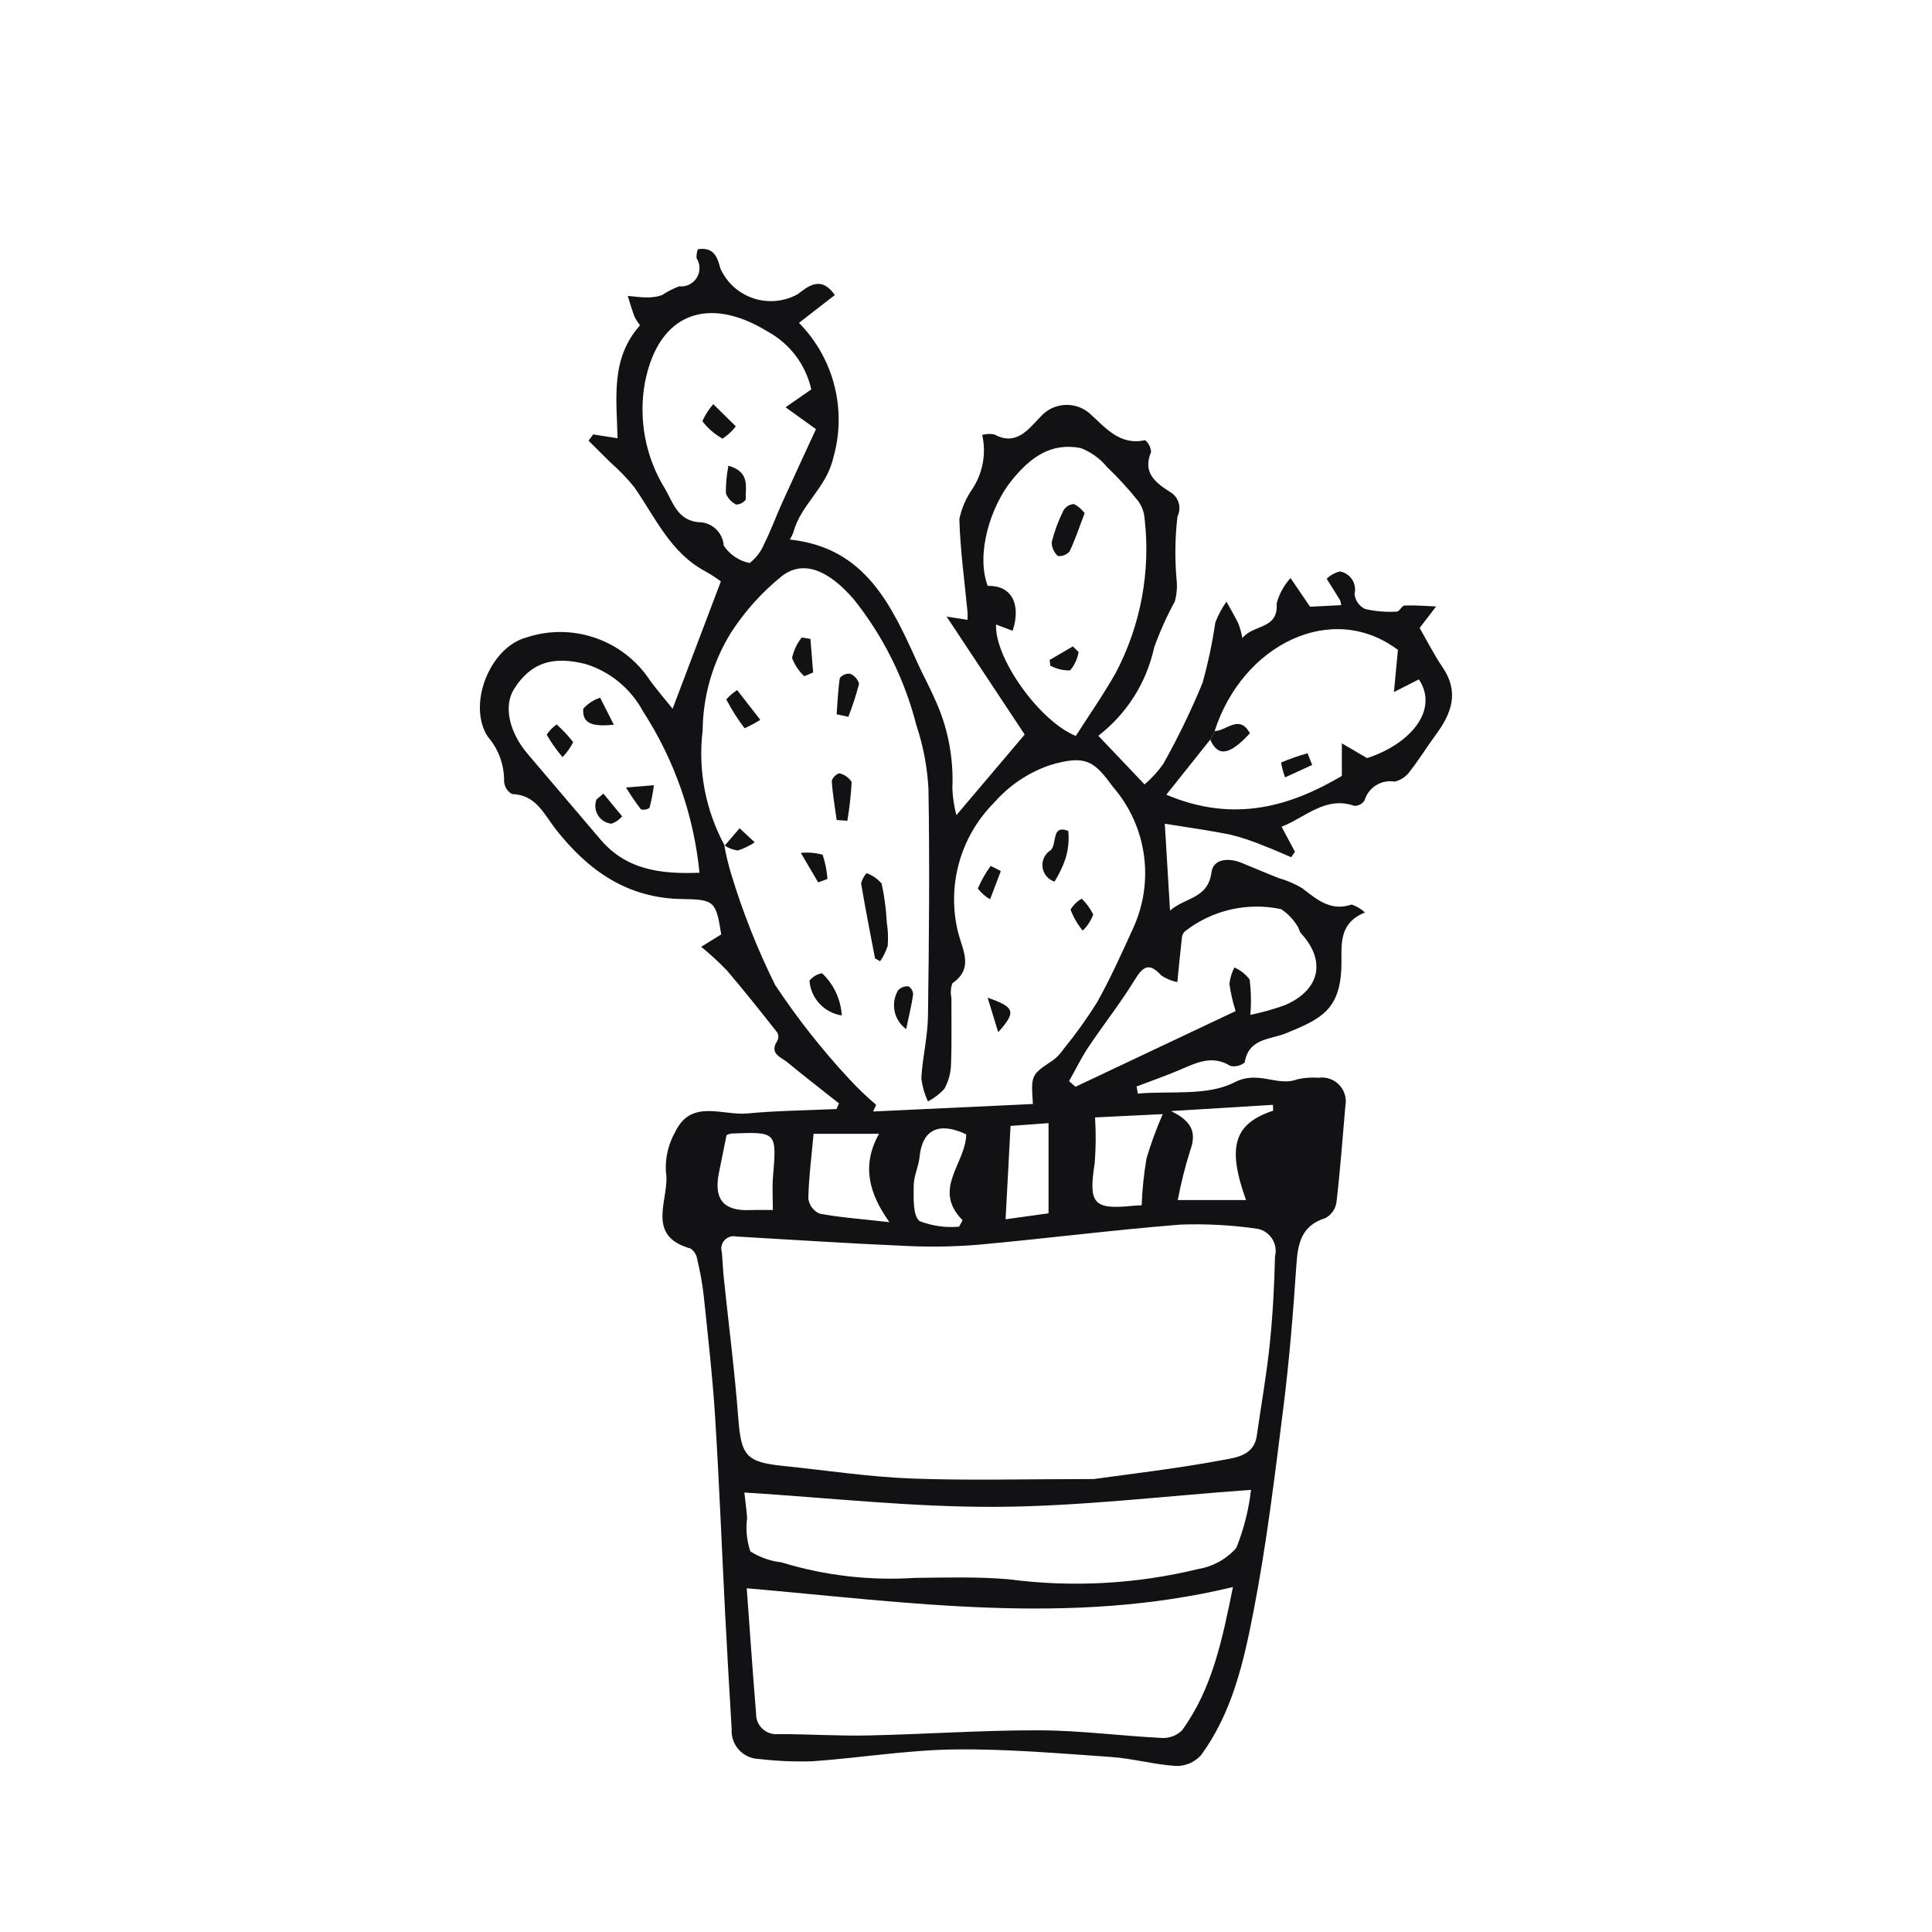
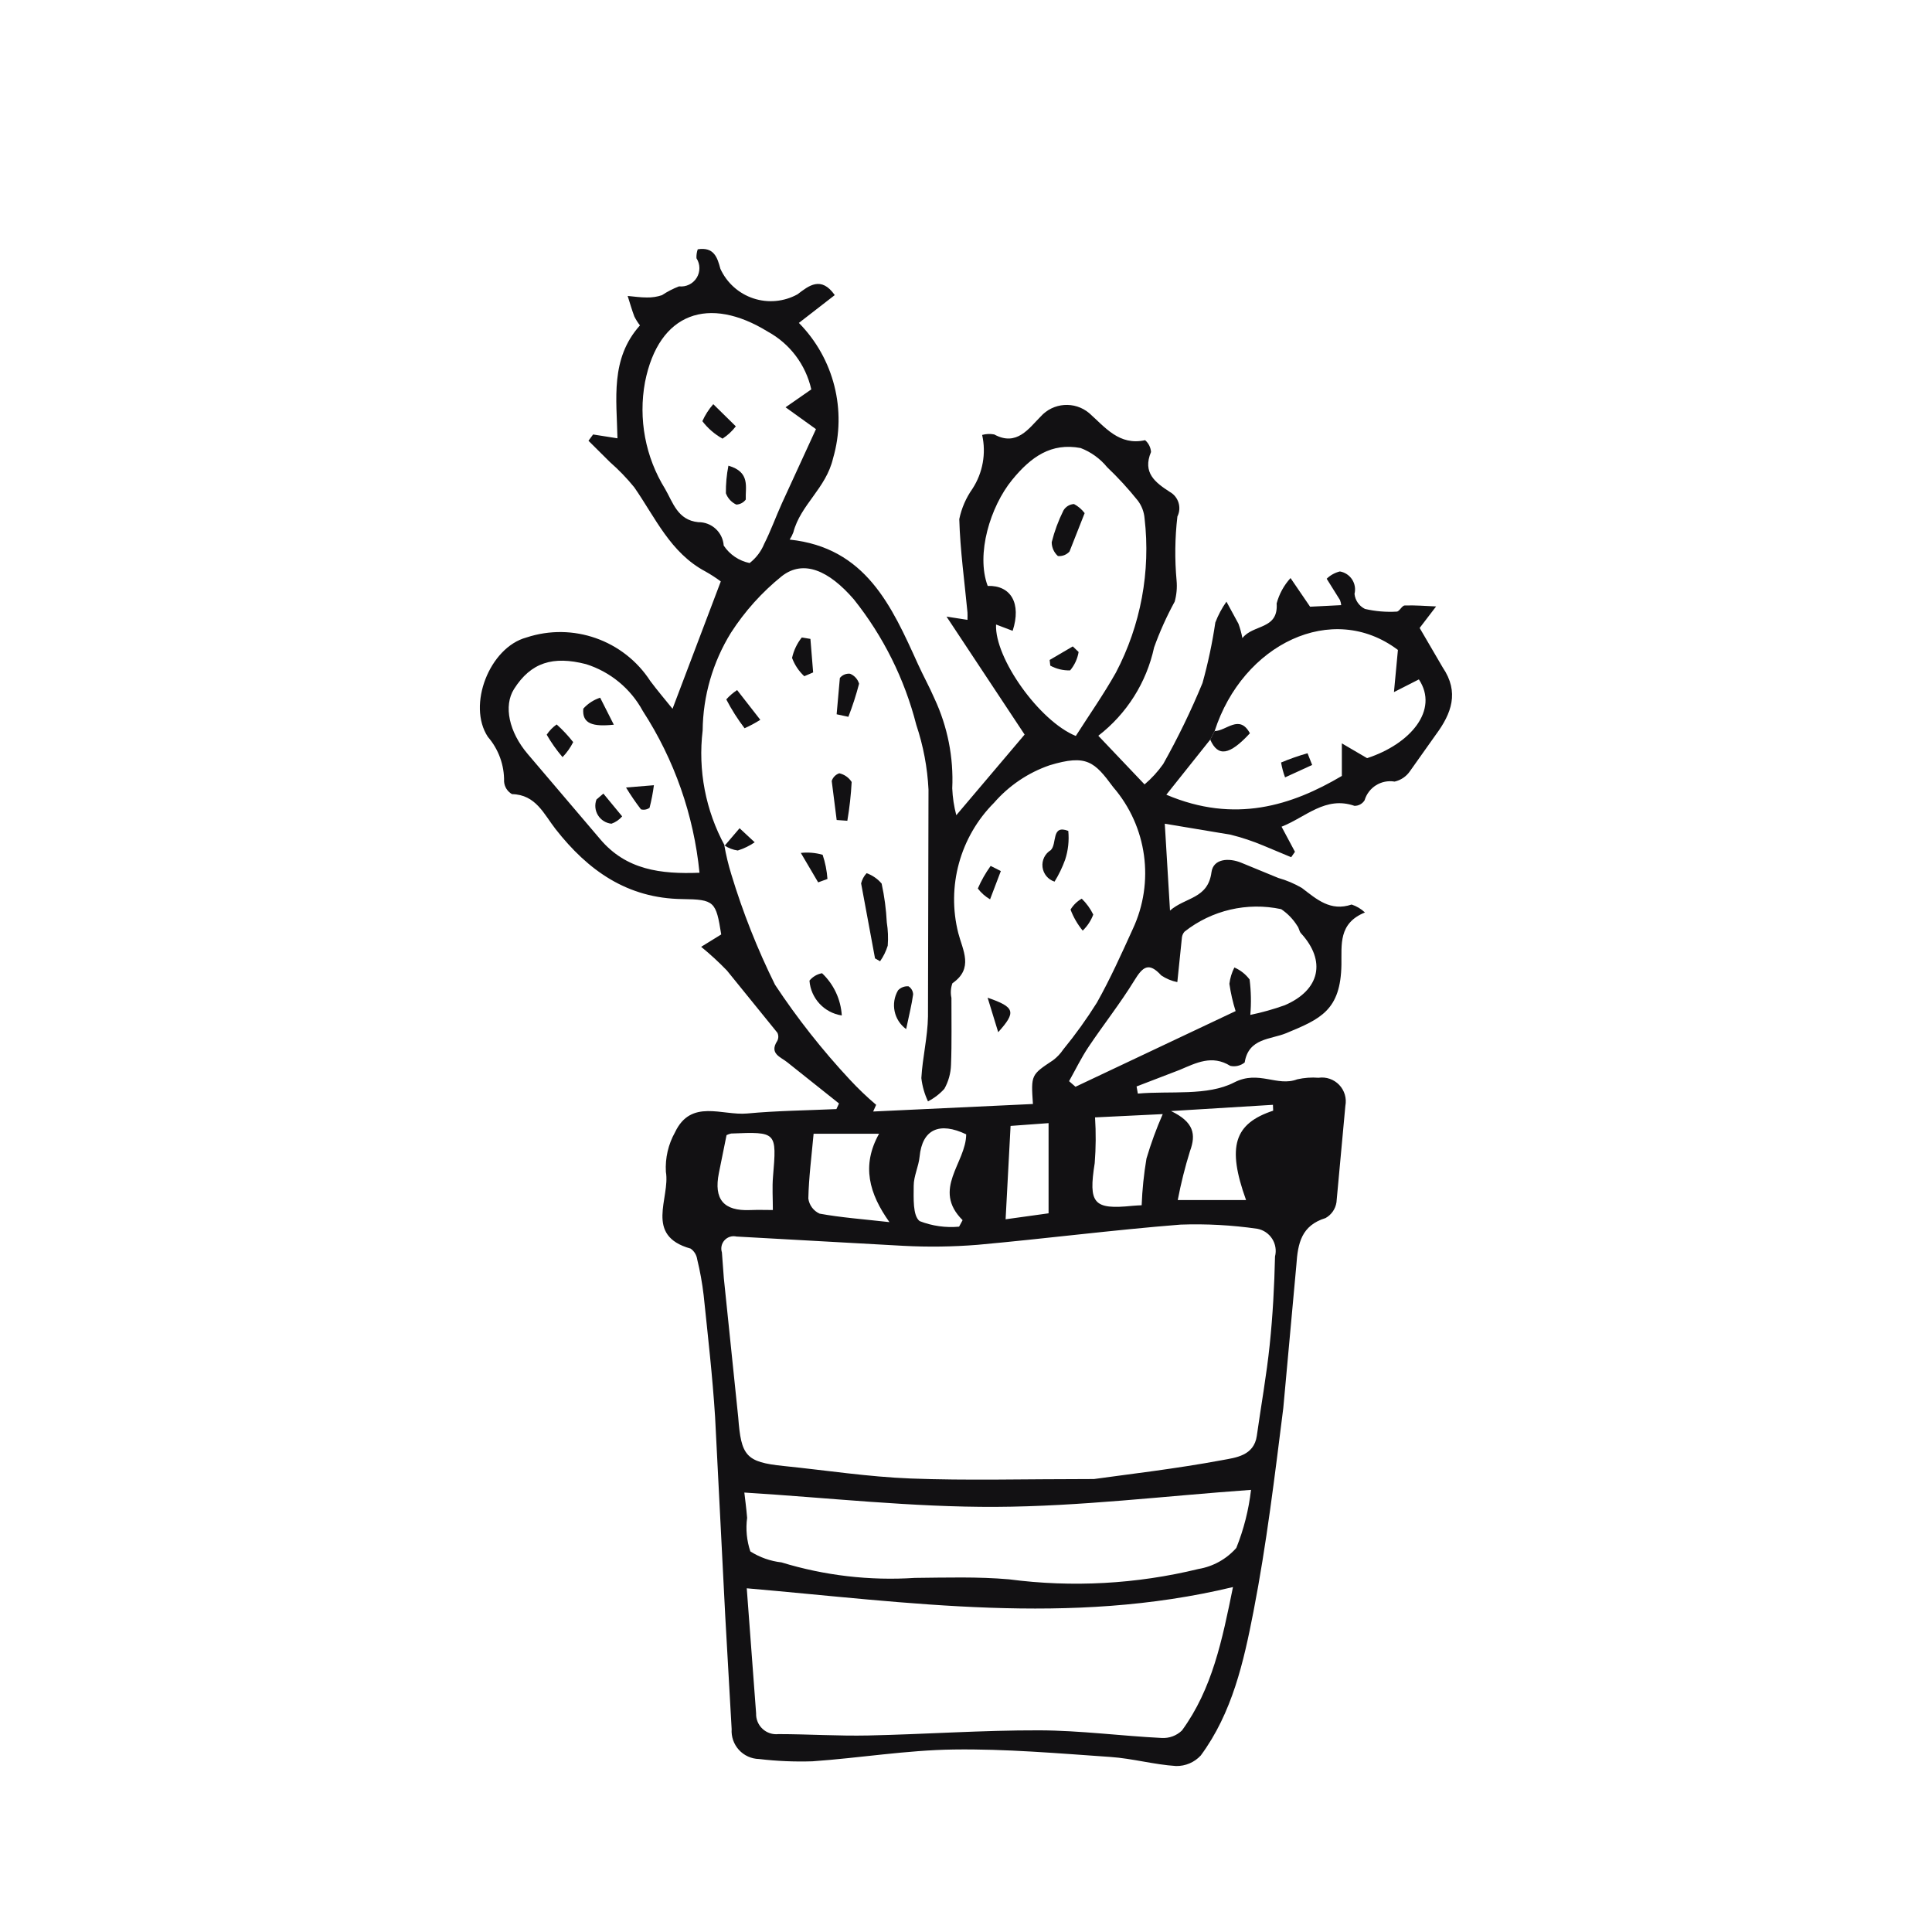
- <svg xmlns="http://www.w3.org/2000/svg" height="100px" width="100px" fill="#121113" data-name="Слой 1" viewBox="0 0 100 100" x="0px" y="0px">
-   <g>
-     <path d="M56.849,38.083l2.393,2.518a5.616,5.616,0,0,0,.965-1.055,38.69,38.69,0,0,0,2.035-4.195,25.76,25.76,0,0,0,.663-3.129,4.853,4.853,0,0,1,.576-1.08c0.209,0.38.434,0.753,0.622,1.144a4.687,4.687,0,0,1,.203.743c0.557-.724,1.87-0.429,1.773-1.794a3.152,3.152,0,0,1,.719-1.315l1.012,1.484,1.611-.081a1.106,1.106,0,0,0-.062-0.261c-0.226-.371-0.459-0.737-0.69-1.105a1.483,1.483,0,0,1,.683-0.378,0.944,0.944,0,0,1,.757,1.161,0.98,0.98,0,0,0,.541.779,5.772,5.772,0,0,0,1.643.139c0.138-0.0.271-0.312,0.412-0.317,0.541-.02,1.085.027,1.628,0.049l-0.852,1.114c0.351,0.607.729,1.358,1.196,2.048,0.864,1.277.453,2.379-.355,3.471-0.459.62-.859,1.284-1.337,1.887a1.306,1.306,0,0,1-.8.546,1.379,1.379,0,0,0-1.553.968,0.61,0.61,0,0,1-.522.288c-1.508-.524-2.521.587-3.776,1.079l0.694,1.299-0.196.28c-0.479-.202-0.952-0.419-1.439-0.601a11.581,11.581,0,0,0-1.7-.565c-1.107-.226-2.23-0.377-3.403-0.568l0.27,4.496c0.804-.702,1.965-0.602,2.147-1.986,0.092-.698.89-0.763,1.559-0.483,0.631,0.264,1.265.521,1.897,0.78a5.247,5.247,0,0,1,1.222.518c0.772,0.59,1.48,1.23,2.576.858a1.84,1.84,0,0,1,.689.411c-1.379.558-1.202,1.674-1.217,2.691-0.035,2.37-1.078,2.82-2.856,3.556-0.808.335-1.951,0.249-2.151,1.516a0.879,0.879,0,0,1-.746.177c-0.95-.588-1.768-0.151-2.623.21-0.732.31-1.484,0.572-2.227,0.855l0.065,0.369c1.685-.15,3.596.139,4.989-0.578,1.266-.652,2.216.239,3.263-0.161a3.702,3.702,0,0,1,1.1-.08A1.233,1.233,0,0,1,69.637,57.235c-0.146,1.666-.268,3.335-0.461,4.996a1.124,1.124,0,0,1-.566.814c-1.245.384-1.434,1.297-1.509,2.424-0.166,2.474-.367,4.95-0.677,7.409-0.443,3.52-.866,7.052-1.543,10.531-0.506,2.601-1.099,5.246-2.728,7.452a1.695,1.695,0,0,1-1.28.546c-1.136-.072-2.257-0.391-3.393-0.469-2.704-.186-5.416-0.424-8.121-0.386-2.437.034-4.868,0.44-7.306,0.611a18.464,18.464,0,0,1-2.766-.119,1.451,1.451,0,0,1-1.416-1.549c-0.116-1.954-.231-3.907-0.332-5.862-0.177-3.432-.309-6.866-0.525-10.295-0.133-2.107-.375-4.207-0.593-6.307a15.49,15.49,0,0,0-.334-1.853,0.818,0.818,0,0,0-.34-0.553c-2.418-.674-1.044-2.614-1.28-3.974a3.747,3.747,0,0,1,.473-2.046c0.828-1.749,2.446-.852,3.737-0.973,1.533-.144,3.078-0.158,4.617-0.228l0.133-.291c-0.893-.708-1.794-1.405-2.673-2.129-0.331-.273-0.955-0.442-0.523-1.107a0.463,0.463,0,0,0,.007-0.424c-0.856-1.086-1.714-2.171-2.612-3.222a15.37,15.37,0,0,0-1.333-1.226l1.038-.64c-0.271-1.704-.343-1.811-2.009-1.831-2.853-.034-4.885-1.477-6.567-3.626-0.596-.761-1.016-1.782-2.253-1.806a0.813,0.813,0,0,1-.41-0.649,3.444,3.444,0,0,0-.838-2.314c-1.082-1.638.082-4.627,1.993-5.144A5.563,5.563,0,0,1,33.665,35.249c0.368,0.494.77,0.963,1.149,1.435l2.498-6.592a7.382,7.382,0,0,0-.792-0.513c-1.817-.964-2.595-2.79-3.689-4.362a10.628,10.628,0,0,0-1.253-1.299c-0.369-.372-0.743-0.739-1.115-1.108l0.24-.325,1.261,0.199c-0.04-2.023-.385-4.117,1.164-5.845a2.699,2.699,0,0,1-.29-0.459c-0.132-.349-0.233-0.709-0.346-1.065,0.331,0.029.661,0.081,0.992,0.079a2.277,2.277,0,0,0,.784-0.119,4.556,4.556,0,0,1,.883-0.456,0.947,0.947,0,0,0,.902-1.456,1.215,1.215,0,0,1,.066-0.462c0.844-.135,1.016.426,1.173,1.011a2.867,2.867,0,0,0,3.993,1.318c0.585-.447,1.223-0.961,1.927.041l-1.857,1.44a7.139,7.139,0,0,1,1.769,7.008c-0.362,1.557-1.684,2.401-2.056,3.833a1.925,1.925,0,0,1-.19.374c3.943,0.418,5.279,3.441,6.639,6.444,0.272,0.6.594,1.177,0.855,1.782a9.89,9.89,0,0,1,.921,4.648,6.468,6.468,0,0,0,.21,1.392L53.038,38.02l-4.042-6.106,1.085,0.169c0-.175.009-0.282-0.001-0.388-0.153-1.609-.378-3.215-0.424-4.826a4.197,4.197,0,0,1,.681-1.57,3.648,3.648,0,0,0,.503-2.788,1.37,1.37,0,0,1,.626-0.025c1.167,0.639,1.794-.321,2.397-0.921A1.808,1.808,0,0,1,56.383,21.384c0.816,0.721,1.549,1.697,2.892,1.398a0.892,0.892,0,0,1,.306.61c-0.452,1.077.221,1.581,0.97,2.066a0.966,0.966,0,0,1,.395,1.274,15.972,15.972,0,0,0-.042,3.317,3.054,3.054,0,0,1-.098,1.089,16.792,16.792,0,0,0-1.066,2.37A7.876,7.876,0,0,1,56.849,38.083Zm5.793,0.199L60.369,41.133c3.548,1.508,6.493.559,9.085-.972V38.475L70.761,39.24c2.242-.732,3.733-2.487,2.68-4.076l-1.29.657L72.356,33.639c-3.394-2.56-8.034-.304-9.487,4.201ZM37.511,43.77l-0.022-.018a12.366,12.366,0,0,0,.361,1.498,37.098,37.098,0,0,0,2.265,5.721A37.732,37.732,0,0,0,43.981,55.876a15.691,15.691,0,0,0,1.367,1.308l-0.154.347L53.463,57.143c-0.102-1.515-.097-1.508,1.043-2.266a2.286,2.286,0,0,0,.525-0.554,23.627,23.627,0,0,0,1.743-2.426c0.69-1.228,1.271-2.52,1.855-3.805a6.82,6.82,0,0,0-1.01-7.349c-0.966-1.305-1.366-1.717-3.291-1.133a6.703,6.703,0,0,0-2.876,1.94,7.086,7.086,0,0,0-1.852,6.747c0.229,0.889.81,1.828-.304,2.596a1.365,1.365,0,0,0-.051.756c-0.005,1.157.024,2.315-.022,3.47a2.699,2.699,0,0,1-.344,1.237,2.928,2.928,0,0,1-.848.65,3.854,3.854,0,0,1-.343-1.205c0.06-1.066.327-2.124,0.343-3.188,0.056-3.915.091-7.832,0.027-11.746a12.466,12.466,0,0,0-.632-3.349A17.261,17.261,0,0,0,44.195,31.024c-1.289-1.493-2.603-2.077-3.728-1.203a12.368,12.368,0,0,0-2.635,2.931,9.804,9.804,0,0,0-1.464,5.056A9.971,9.971,0,0,0,37.511,43.77ZM56.616,76.555c1.763-.248,4.237-0.529,6.679-0.986,0.651-.122,1.611-0.219,1.756-1.251,0.222-1.572.504-3.137,0.668-4.714,0.159-1.517.24-3.045,0.275-4.57a1.167,1.167,0,0,0-.916-1.434,22.276,22.276,0,0,0-3.978-.215c-3.505.278-6.995,0.728-10.498,1.045a28.948,28.948,0,0,1-3.856.052c-2.877-.125-5.751-0.314-8.627-0.48a0.64,0.64,0,0,0-.754.822c0.038,0.445.054,0.892,0.1,1.336,0.25,2.399.562,4.793,0.744,7.196,0.151,1.992.389,2.323,2.348,2.522,2.193,0.223,4.381.563,6.579,0.648C50.057,76.64,52.983,76.555,56.616,76.555Zm7.201,5.59c-8.461,2.035-16.735.794-25.166,0.064,0.162,2.205.306,4.34,0.484,6.472a1.042,1.042,0,0,0,1.158,1.075c1.551,0.002,3.103.104,4.653,0.071,2.948-.063,5.896-0.274,8.843-0.266,2.113,0.006,4.223.289,6.338,0.395a1.39,1.39,0,0,0,1.05-.388C62.745,87.42,63.261,84.886,63.817,82.145ZM38.527,77.253c0.033,0.294.102,0.8,0.144,1.309A3.837,3.837,0,0,0,38.838,80.3a3.807,3.807,0,0,0,1.611.568,19.286,19.286,0,0,0,6.902.803c1.626-.016,3.261-0.067,4.877.074a26.719,26.719,0,0,0,9.806-.536,3.353,3.353,0,0,0,1.958-1.09,11.659,11.659,0,0,0,.761-3.005c-4.508.322-8.85,0.858-13.194,0.88C47.226,78.016,42.889,77.522,38.527,77.253Zm17.156-39.16c0.693-1.087,1.441-2.152,2.075-3.28a13.748,13.748,0,0,0,1.485-7.981,1.763,1.763,0,0,0-.351-0.923,17.53,17.53,0,0,0-1.588-1.73,3.3,3.3,0,0,0-1.371-.99c-1.522-.286-2.567.449-3.55,1.654-1.123,1.377-1.878,3.836-1.26,5.483,1.201-.039,1.753.903,1.292,2.324-0.29-.11-0.575-0.218-0.859-0.326C51.474,34.059,53.794,37.323,55.683,38.093ZM42.234,22.212l-1.573-1.131,1.331-.926a4.536,4.536,0,0,0-2.259-2.994c-3.026-1.862-5.629-1.012-6.347,2.614a7.805,7.805,0,0,0,1.04,5.531c0.41,0.711.65,1.615,1.716,1.722a1.3,1.3,0,0,1,1.317,1.211,2.115,2.115,0,0,0,1.342.904,2.42,2.42,0,0,0,.753-0.991c0.345-.683.604-1.408,0.92-2.107C41.074,24.719,41.688,23.399,42.234,22.212ZM36.206,45.173a18.795,18.795,0,0,0-2.934-8.371,5.079,5.079,0,0,0-2.936-2.425c-1.71-.44-2.855-0.093-3.729,1.286-0.553.871-.262,2.229,0.711,3.368q1.879,2.2,3.75,4.407C32.413,45.03,34.203,45.252,36.206,45.173Zm28.511,7.358a13.442,13.442,0,0,0,1.781-.5c1.833-.787,2.153-2.298.839-3.727-0.092-.099-0.099-0.275-0.188-0.379a2.866,2.866,0,0,0-.835-0.867,6.037,6.037,0,0,0-5.002,1.164,0.554,0.554,0,0,0-.135.292c-0.082.722-.15,1.445-0.239,2.32a2.281,2.281,0,0,1-.832-0.347c-0.645-.708-0.957-0.449-1.389.256-0.729,1.189-1.601,2.289-2.378,3.45-0.376.562-.672,1.177-1.004,1.768l0.332,0.29,8.288-3.917a8.9,8.9,0,0,1-.322-1.412,2.543,2.543,0,0,1,.258-0.845,1.955,1.955,0,0,1,.788.621A8.693,8.693,0,0,1,64.717,52.531ZM42.111,58.684c-0.106,1.17-.249,2.261-0.273,3.354a1.011,1.011,0,0,0,.583.781c1.105,0.202,2.232.284,3.615,0.439-1.05-1.473-1.46-2.925-.537-4.574H42.111ZM65.899,57.489l-0.012-.303-5.274.323c1.18,0.569,1.302,1.202.981,2.072A23.208,23.208,0,0,0,60.959,62.116h3.536C63.495,59.342,63.882,58.156,65.899,57.489Zm-6.807,4.896a18.885,18.885,0,0,1,.249-2.417,19.47,19.47,0,0,1,.842-2.301l-3.504.17a16.629,16.629,0,0,1-.017,2.367c-0.33,2.087-.069,2.416,1.942,2.211C58.788,62.396,58.973,62.392,59.092,62.385Zm-21.486-3.63c-0.142.703-.271,1.333-0.397,1.963-0.273,1.362.248,1.974,1.618,1.916,0.405-.017.812-0.003,1.176-0.003,0-.618-0.039-1.171.007-1.717,0.195-2.336.204-2.336-2.167-2.242A0.971,0.971,0,0,0,37.606,58.755Zm12.036,4.738,0.182-.337c-1.604-1.597.178-2.956,0.186-4.442-1.374-.656-2.273-0.274-2.412,1.157-0.049.506-.304,1.001-0.305,1.501-0.001.635-.056,1.557,0.309,1.833A4.487,4.487,0,0,0,49.642,63.492ZM54.273,58.133l-1.967.144L52.049,63.11l2.224-.309V58.133Z" />
-     <path d="M62.869,37.84c0.611-.004,1.278-0.893,1.826.114-1.054,1.141-1.654,1.237-2.054.328Z" />
-     <path d="M45.291,49.605c-0.246-1.293-.504-2.584-0.72-3.882a1.189,1.189,0,0,1,.285-0.527,1.822,1.822,0,0,1,.777.537,12.362,12.362,0,0,1,.267,2.007,5.173,5.173,0,0,1,.049,1.208,2.852,2.852,0,0,1-.397.807Z" />
-     <path d="M43.571,52.56a1.972,1.972,0,0,1-1.673-1.803,1.089,1.089,0,0,1,.651-0.383A3.28,3.28,0,0,1,43.571,52.56Z" />
-     <path d="M54.583,45.633a0.902,0.902,0,0,1-.192-1.632c0.334-.338.012-1.335,0.903-0.994a3.64,3.64,0,0,1-.163,1.492A6.152,6.152,0,0,1,54.583,45.633Z" />
-     <path d="M43.306,42.443c-0.093-.673-0.21-1.344-0.256-2.02a0.616,0.616,0,0,1,.392-0.398,1.025,1.025,0,0,1,.64.451,17.665,17.665,0,0,1-.224,2.007Z" />
-     <path d="M39.353,37.257a6.294,6.294,0,0,1-.814.437,10.245,10.245,0,0,1-.947-1.493,2.9,2.9,0,0,1,.561-0.483Z" />
-     <path d="M43.304,36.971c0.048-.628.07-1.259,0.167-1.879a0.597,0.597,0,0,1,.527-0.22,0.802,0.802,0,0,1,.468.517,15.569,15.569,0,0,1-.554,1.713Z" />
-     <path d="M41.63,35.001a2.435,2.435,0,0,1-.633-0.948,2.601,2.601,0,0,1,.502-1.056l0.448,0.072L42.088,34.806Z" />
-     <path d="M46.902,53.266a1.527,1.527,0,0,1-.419-2.007,0.665,0.665,0,0,1,.543-0.207,0.512,0.512,0,0,1,.237.42C47.192,51.994,47.061,52.508,46.902,53.266Z" />
-     <path d="M51.803,45.086l-0.557,1.463a2.158,2.158,0,0,1-.634-0.56,6.228,6.228,0,0,1,.664-1.169Z" />
-     <path d="M37.511,43.77l0.77-.901,0.782,0.728a3.304,3.304,0,0,1-.876.425,1.607,1.607,0,0,1-.696-0.268Z" />
-     <path d="M42.348,45.671l-0.897-1.524a2.935,2.935,0,0,1,1.128.096,5.054,5.054,0,0,1,.25,1.252Z" />
-     <path d="M51.667,53.426l-0.548-1.785C52.539,52.131,52.61,52.376,51.667,53.426Z" />
-     <path d="M56.04,48.168a3.852,3.852,0,0,1-.629-1.088A1.585,1.585,0,0,1,55.99,46.515a2.98,2.98,0,0,1,.596.822A2.226,2.226,0,0,1,56.04,48.168Z" />
-     <path d="M56.141,26.56c-0.291.763-.496,1.395-0.784,1.988a0.719,0.719,0,0,1-.599.233,0.964,0.964,0,0,1-.322-0.715,8.066,8.066,0,0,1,.608-1.645,0.674,0.674,0,0,1,.546-0.332A1.664,1.664,0,0,1,56.141,26.56Z" />
-     <path d="M55.829,33.748a1.983,1.983,0,0,1-.439.951A2.018,2.018,0,0,1,54.363,34.453l-0.034-.293,1.198-.702Z" />
-     <path d="M36.919,20.92l1.167,1.147a2.74,2.74,0,0,1-.689.637,3.401,3.401,0,0,1-1.043-.904A3.476,3.476,0,0,1,36.919,20.92Z" />
-     <path d="M37.703,24.104c1.156,0.333.866,1.127,0.897,1.753a0.64,0.64,0,0,1-.49.26A1.039,1.039,0,0,1,37.572,25.53,6.885,6.885,0,0,1,37.703,24.104Z" />
-     <path d="M67.917,39.594l-1.402.643a4.244,4.244,0,0,1-.206-0.77,11.969,11.969,0,0,1,1.369-.479Z" />
-     <path d="M31.771,37.51c-1.08.113-1.653-.04-1.579-0.831a2.011,2.011,0,0,1,.872-0.566Z" />
-     <path d="M31.23,41.076l0.973,1.179a1.291,1.291,0,0,1-.554.38,0.93,0.93,0,0,1-.777-1.251Z" />
-     <path d="M29.117,39.189a7.602,7.602,0,0,1-.82-1.161,1.997,1.997,0,0,1,.516-0.531,7.175,7.175,0,0,1,.855.915A3.165,3.165,0,0,1,29.117,39.189Z" />
-     <path d="M32.402,40.761l1.444-.118a9.604,9.604,0,0,1-.225,1.168,0.521,0.521,0,0,1-.445.081A12.58,12.58,0,0,1,32.402,40.761Z" />
-   </g>
+ <svg xmlns="http://www.w3.org/2000/svg" height="100" width="100" fill="#121113">
+   <path d="M56.849 38.083l2.393 2.518a5.616 5.616 0 0 0 .965-1.055 38.69 38.69 0 0 0 2.035-4.195 25.76 25.76 0 0 0 .663-3.129 4.853 4.853 0 0 1 .576-1.08l.622 1.144a4.687 4.687 0 0 1 .203.743c.557-.724 1.87-.429 1.773-1.794a3.152 3.152 0 0 1 .719-1.315l1.012 1.483 1.611-.081a1.106 1.106 0 0 0-.062-.261l-.69-1.105a1.483 1.483 0 0 1 .683-.378.944.944 0 0 1 .757 1.161.98.98 0 0 0 .541.779 5.772 5.772 0 0 0 1.643.139c.138 0 .271-.312.412-.317.541-.02 1.085.027 1.628.049l-.852 1.114 1.196 2.048c.864 1.277.453 2.379-.355 3.471l-1.338 1.887a1.306 1.306 0 0 1-.8.546 1.379 1.379 0 0 0-1.553.968.61.61 0 0 1-.522.288c-1.508-.524-2.521.587-3.776 1.079l.694 1.299-.196.28-1.439-.601a11.581 11.581 0 0 0-1.7-.565l-3.403-.568.27 4.496c.804-.702 1.965-.602 2.147-1.986.092-.698.89-.763 1.559-.483l1.897.78a5.247 5.247 0 0 1 1.222.518c.772.59 1.48 1.23 2.576.858a1.84 1.84 0 0 1 .689.411c-1.379.558-1.202 1.674-1.217 2.691-.035 2.37-1.078 2.82-2.856 3.556-.808.335-1.951.249-2.151 1.516a.879.879 0 0 1-.746.177c-.95-.588-1.768-.151-2.623.21l-2.227.855.065.37c1.685-.15 3.596.139 4.989-.578 1.266-.652 2.216.239 3.263-.161a3.702 3.702 0 0 1 1.1-.08 1.233 1.233 0 0 1 1.39 1.452l-.461 4.996a1.124 1.124 0 0 1-.566.814c-1.245.384-1.434 1.297-1.509 2.424l-.677 7.409c-.443 3.52-.866 7.052-1.543 10.531-.506 2.601-1.099 5.246-2.728 7.452a1.695 1.695 0 0 1-1.28.546c-1.136-.072-2.257-.391-3.393-.469-2.704-.186-5.416-.424-8.121-.386-2.437.034-4.868.44-7.306.611a18.464 18.464 0 0 1-2.766-.119 1.451 1.451 0 0 1-1.416-1.549l-.332-5.862-.525-10.295c-.133-2.107-.375-4.207-.593-6.307a15.49 15.49 0 0 0-.334-1.853.818.818 0 0 0-.34-.553c-2.418-.674-1.044-2.614-1.28-3.974a3.747 3.747 0 0 1 .473-2.046c.828-1.749 2.446-.852 3.737-.973 1.533-.144 3.078-.158 4.617-.228l.133-.291-2.673-2.129c-.331-.273-.955-.442-.523-1.107a.463.463 0 0 0 .007-.424l-2.612-3.222a15.37 15.37 0 0 0-1.333-1.226l1.038-.64c-.271-1.704-.343-1.811-2.009-1.831-2.853-.034-4.885-1.477-6.567-3.626-.596-.761-1.016-1.782-2.253-1.806a.813.813 0 0 1-.41-.649 3.444 3.444 0 0 0-.838-2.314c-1.082-1.638.082-4.627 1.993-5.144a5.563 5.563 0 0 1 6.415 2.254c.368.494.77.963 1.149 1.435l2.498-6.592a7.382 7.382 0 0 0-.792-.513c-1.817-.964-2.595-2.79-3.689-4.361a10.628 10.628 0 0 0-1.253-1.299l-1.115-1.108.24-.325 1.261.199c-.04-2.023-.385-4.117 1.164-5.845a2.699 2.699 0 0 1-.29-.459c-.132-.349-.233-.709-.346-1.065.331.029.661.081.992.079a2.277 2.277 0 0 0 .784-.119 4.556 4.556 0 0 1 .883-.456.947.947 0 0 0 .902-1.456 1.215 1.215 0 0 1 .066-.462c.844-.135 1.016.426 1.173 1.011a2.867 2.867 0 0 0 3.992 1.318c.585-.447 1.223-.961 1.927.041l-1.857 1.44a7.139 7.139 0 0 1 1.769 7.008c-.362 1.557-1.684 2.401-2.056 3.833a1.925 1.925 0 0 1-.19.374c3.943.418 5.279 3.441 6.639 6.444.272.6.594 1.177.855 1.782a9.89 9.89 0 0 1 .921 4.648 6.468 6.468 0 0 0 .21 1.392l3.536-4.174-4.042-6.106 1.085.169c0-.175.009-.282-.001-.388-.153-1.609-.378-3.215-.424-4.826a4.197 4.197 0 0 1 .681-1.57 3.648 3.648 0 0 0 .503-2.788 1.37 1.37 0 0 1 .626-.025c1.167.639 1.794-.321 2.397-.921a1.808 1.808 0 0 1 2.52-.18c.816.721 1.549 1.697 2.892 1.398a.892.892 0 0 1 .306.61c-.452 1.077.221 1.581.97 2.066a.966.966 0 0 1 .395 1.274 15.972 15.972 0 0 0-.042 3.317 3.054 3.054 0 0 1-.098 1.089 16.792 16.792 0 0 0-1.066 2.37 7.876 7.876 0 0 1-2.891 4.575zm5.793.199l-2.273 2.852c3.548 1.508 6.493.559 9.085-.972v-1.685l1.307.765c2.242-.732 3.733-2.487 2.68-4.076l-1.29.657.205-2.182c-3.394-2.56-8.034-.304-9.487 4.201zm-25.13 5.489l-.022-.018a12.366 12.366 0 0 0 .361 1.498 37.098 37.098 0 0 0 2.265 5.721 37.732 37.732 0 0 0 3.866 4.905 15.691 15.691 0 0 0 1.367 1.308l-.154.347 8.269-.389c-.102-1.515-.097-1.508 1.043-2.266a2.286 2.286 0 0 0 .525-.554 23.627 23.627 0 0 0 1.743-2.426c.69-1.228 1.271-2.52 1.855-3.805a6.82 6.82 0 0 0-1.01-7.349c-.966-1.305-1.366-1.717-3.291-1.133a6.703 6.703 0 0 0-2.876 1.94 7.086 7.086 0 0 0-1.852 6.747c.229.889.81 1.828-.304 2.596a1.365 1.365 0 0 0-.051.756c-.005 1.157.024 2.315-.022 3.47a2.699 2.699 0 0 1-.344 1.237 2.928 2.928 0 0 1-.848.65 3.854 3.854 0 0 1-.343-1.205c.06-1.066.327-2.124.343-3.188l.027-11.746a12.466 12.466 0 0 0-.632-3.349 17.261 17.261 0 0 0-3.231-6.494c-1.289-1.493-2.603-2.077-3.728-1.203a12.368 12.368 0 0 0-2.635 2.931 9.804 9.804 0 0 0-1.464 5.056 9.971 9.971 0 0 0 1.143 5.961zm19.105 32.785c1.763-.248 4.237-.529 6.679-.986.651-.122 1.611-.219 1.756-1.251.222-1.572.504-3.137.668-4.714.159-1.517.24-3.045.275-4.57a1.167 1.167 0 0 0-.916-1.434 22.276 22.276 0 0 0-3.978-.215c-3.505.278-6.995.728-10.498 1.045a28.948 28.948 0 0 1-3.856.052l-8.627-.48a.64.64 0 0 0-.754.822l.1 1.336.744 7.196c.151 1.992.389 2.323 2.347 2.522 2.193.223 4.381.563 6.579.648 2.918.113 5.844.028 9.478.028zm7.201 5.59c-8.461 2.035-16.735.794-25.166.064l.484 6.472a1.042 1.042 0 0 0 1.158 1.075c1.551.002 3.103.104 4.653.071 2.948-.063 5.896-.274 8.843-.266 2.113.006 4.223.289 6.338.395a1.39 1.39 0 0 0 1.05-.388c1.568-2.148 2.084-4.681 2.641-7.423zm-25.291-4.892c.033.294.102.8.144 1.309a3.837 3.837 0 0 0 .167 1.738 3.807 3.807 0 0 0 1.611.568 19.286 19.286 0 0 0 6.902.803c1.626-.016 3.261-.067 4.877.074a26.719 26.719 0 0 0 9.806-.536 3.353 3.353 0 0 0 1.958-1.09 11.66 11.66 0 0 0 .761-3.005c-4.508.322-8.85.858-13.194.88-4.334.022-8.671-.472-13.033-.741zm17.156-39.16c.693-1.087 1.441-2.152 2.075-3.28a13.748 13.748 0 0 0 1.485-7.981 1.763 1.763 0 0 0-.351-.923 17.53 17.53 0 0 0-1.588-1.73 3.3 3.3 0 0 0-1.371-.99c-1.522-.286-2.567.449-3.55 1.654-1.123 1.377-1.878 3.836-1.26 5.483 1.201-.039 1.753.903 1.292 2.324l-.859-.326c-.082 1.734 2.238 4.998 4.126 5.768zM42.234 22.212l-1.573-1.131 1.331-.926a4.536 4.536 0 0 0-2.259-2.994c-3.026-1.862-5.629-1.012-6.347 2.614a7.805 7.805 0 0 0 1.04 5.531c.41.711.65 1.615 1.716 1.722a1.3 1.3 0 0 1 1.317 1.211 2.115 2.115 0 0 0 1.342.904 2.42 2.42 0 0 0 .753-.991c.345-.683.604-1.408.92-2.107l1.76-3.833zm-6.028 22.961a18.795 18.795 0 0 0-2.934-8.371 5.079 5.079 0 0 0-2.936-2.425c-1.71-.44-2.855-.093-3.729 1.286-.553.871-.262 2.229.711 3.368q1.879 2.2 3.75 4.407c1.345 1.591 3.135 1.814 5.138 1.735zm28.511 7.358a13.442 13.442 0 0 0 1.781-.5c1.833-.787 2.153-2.298.839-3.727-.092-.099-.099-.275-.188-.379a2.866 2.866 0 0 0-.835-.867 6.037 6.037 0 0 0-5.002 1.164.554.554 0 0 0-.135.292l-.239 2.32a2.281 2.281 0 0 1-.832-.347c-.645-.708-.957-.449-1.389.256-.729 1.189-1.601 2.289-2.378 3.45-.376.562-.672 1.177-1.004 1.768l.332.29 8.288-3.917a8.9 8.9 0 0 1-.322-1.412 2.543 2.543 0 0 1 .258-.845 1.955 1.955 0 0 1 .788.621 8.693 8.693 0 0 1 .037 1.831zm-22.605 6.152c-.106 1.17-.249 2.261-.273 3.354a1.011 1.011 0 0 0 .583.781c1.105.202 2.232.284 3.615.439-1.05-1.473-1.46-2.925-.537-4.574h-3.387zm23.787-1.195l-.012-.303-5.274.323c1.18.569 1.302 1.202.981 2.072a23.208 23.208 0 0 0-.634 2.535h3.536c-1-2.774-.613-3.96 1.404-4.627zm-6.807 4.896a18.885 18.885 0 0 1 .249-2.417 19.47 19.47 0 0 1 .842-2.301l-3.504.17a16.629 16.629 0 0 1-.017 2.367c-.33 2.087-.069 2.416 1.942 2.211.184-.019.369-.023.487-.03zm-21.486-3.63l-.397 1.963c-.273 1.362.248 1.974 1.618 1.916.405-.017.812-.003 1.176-.003 0-.618-.039-1.171.007-1.717.195-2.336.204-2.336-2.167-2.242a.971.971 0 0 0-.236.083zm12.036 4.738l.182-.337c-1.604-1.597.178-2.956.186-4.442-1.374-.656-2.273-.274-2.412 1.157-.049.506-.304 1.001-.305 1.501-.001.635-.056 1.557.309 1.834a4.487 4.487 0 0 0 2.04.287zm4.632-5.359l-1.967.144-.257 4.833 2.224-.309v-4.667z" />
+   <path d="M62.869 37.84c.611-.004 1.278-.893 1.826.114-1.054 1.141-1.654 1.237-2.054.328zM45.291 49.605l-.72-3.882a1.189 1.189 0 0 1 .285-.527 1.822 1.822 0 0 1 .777.537 12.362 12.362 0 0 1 .267 2.007 5.173 5.173 0 0 1 .049 1.208 2.852 2.852 0 0 1-.397.807zm-1.72 2.955a1.972 1.972 0 0 1-1.673-1.803 1.089 1.089 0 0 1 .651-.383 3.28 3.28 0 0 1 1.022 2.186zm11.012-6.927a.902.902 0 0 1-.192-1.632c.334-.338.012-1.335.903-.994a3.64 3.64 0 0 1-.163 1.492 6.152 6.152 0 0 1-.548 1.135zm-11.277-3.19l-.256-2.02a.616.616 0 0 1 .392-.398 1.025 1.025 0 0 1 .64.451 17.665 17.665 0 0 1-.224 2.007zm-3.953-5.186a6.294 6.294 0 0 1-.814.437 10.245 10.245 0 0 1-.947-1.493 2.9 2.9 0 0 1 .561-.483zm3.951-.286l.167-1.879a.597.597 0 0 1 .527-.22.802.802 0 0 1 .468.517 15.569 15.569 0 0 1-.554 1.713zm-1.674-1.97a2.435 2.435 0 0 1-.633-.948 2.601 2.601 0 0 1 .502-1.056l.448.072.141 1.736zm5.272 18.265a1.527 1.527 0 0 1-.419-2.007.665.665 0 0 1 .543-.207.512.512 0 0 1 .237.42c-.071.522-.202 1.035-.361 1.794zm4.901-8.18l-.557 1.463a2.158 2.158 0 0 1-.634-.56 6.228 6.228 0 0 1 .664-1.169zM37.511 43.77l.77-.901.782.728a3.304 3.304 0 0 1-.876.425 1.607 1.607 0 0 1-.696-.268zm4.837 1.901l-.897-1.524a2.935 2.935 0 0 1 1.128.096 5.054 5.054 0 0 1 .25 1.252zm9.319 7.755l-.548-1.785c1.419.49 1.491.735.548 1.785zm4.373-5.258a3.852 3.852 0 0 1-.629-1.088 1.585 1.585 0 0 1 .58-.565 2.98 2.98 0 0 1 .596.822 2.226 2.226 0 0 1-.546.831zm.101-21.608l-.784 1.988a.719.719 0 0 1-.599.233.964.964 0 0 1-.322-.715 8.066 8.066 0 0 1 .608-1.645.674.674 0 0 1 .546-.332 1.664 1.664 0 0 1 .552.472zm-.312 7.188a1.983 1.983 0 0 1-.439.951 2.018 2.018 0 0 1-1.027-.246l-.034-.293 1.198-.702zM36.919 20.92l1.167 1.147a2.74 2.74 0 0 1-.689.637 3.401 3.401 0 0 1-1.043-.904 3.476 3.476 0 0 1 .565-.88zm.785 3.184c1.156.333.866 1.127.897 1.753a.64.64 0 0 1-.49.26 1.039 1.039 0 0 1-.539-.586 6.885 6.885 0 0 1 .131-1.427zm30.213 15.49l-1.402.643a4.244 4.244 0 0 1-.206-.77 11.969 11.969 0 0 1 1.369-.479zM31.771 37.51c-1.08.113-1.653-.04-1.579-.831a2.011 2.011 0 0 1 .872-.566zm-.541 3.566l.973 1.179a1.291 1.291 0 0 1-.554.38.93.93 0 0 1-.777-1.251zm-2.113-1.887a7.602 7.602 0 0 1-.82-1.161 1.997 1.997 0 0 1 .516-.531 7.175 7.175 0 0 1 .855.915 3.165 3.165 0 0 1-.551.777zm3.285 1.572l1.444-.118a9.604 9.604 0 0 1-.225 1.168.521.521 0 0 1-.445.081 12.58 12.58 0 0 1-.774-1.132z" />
</svg>
